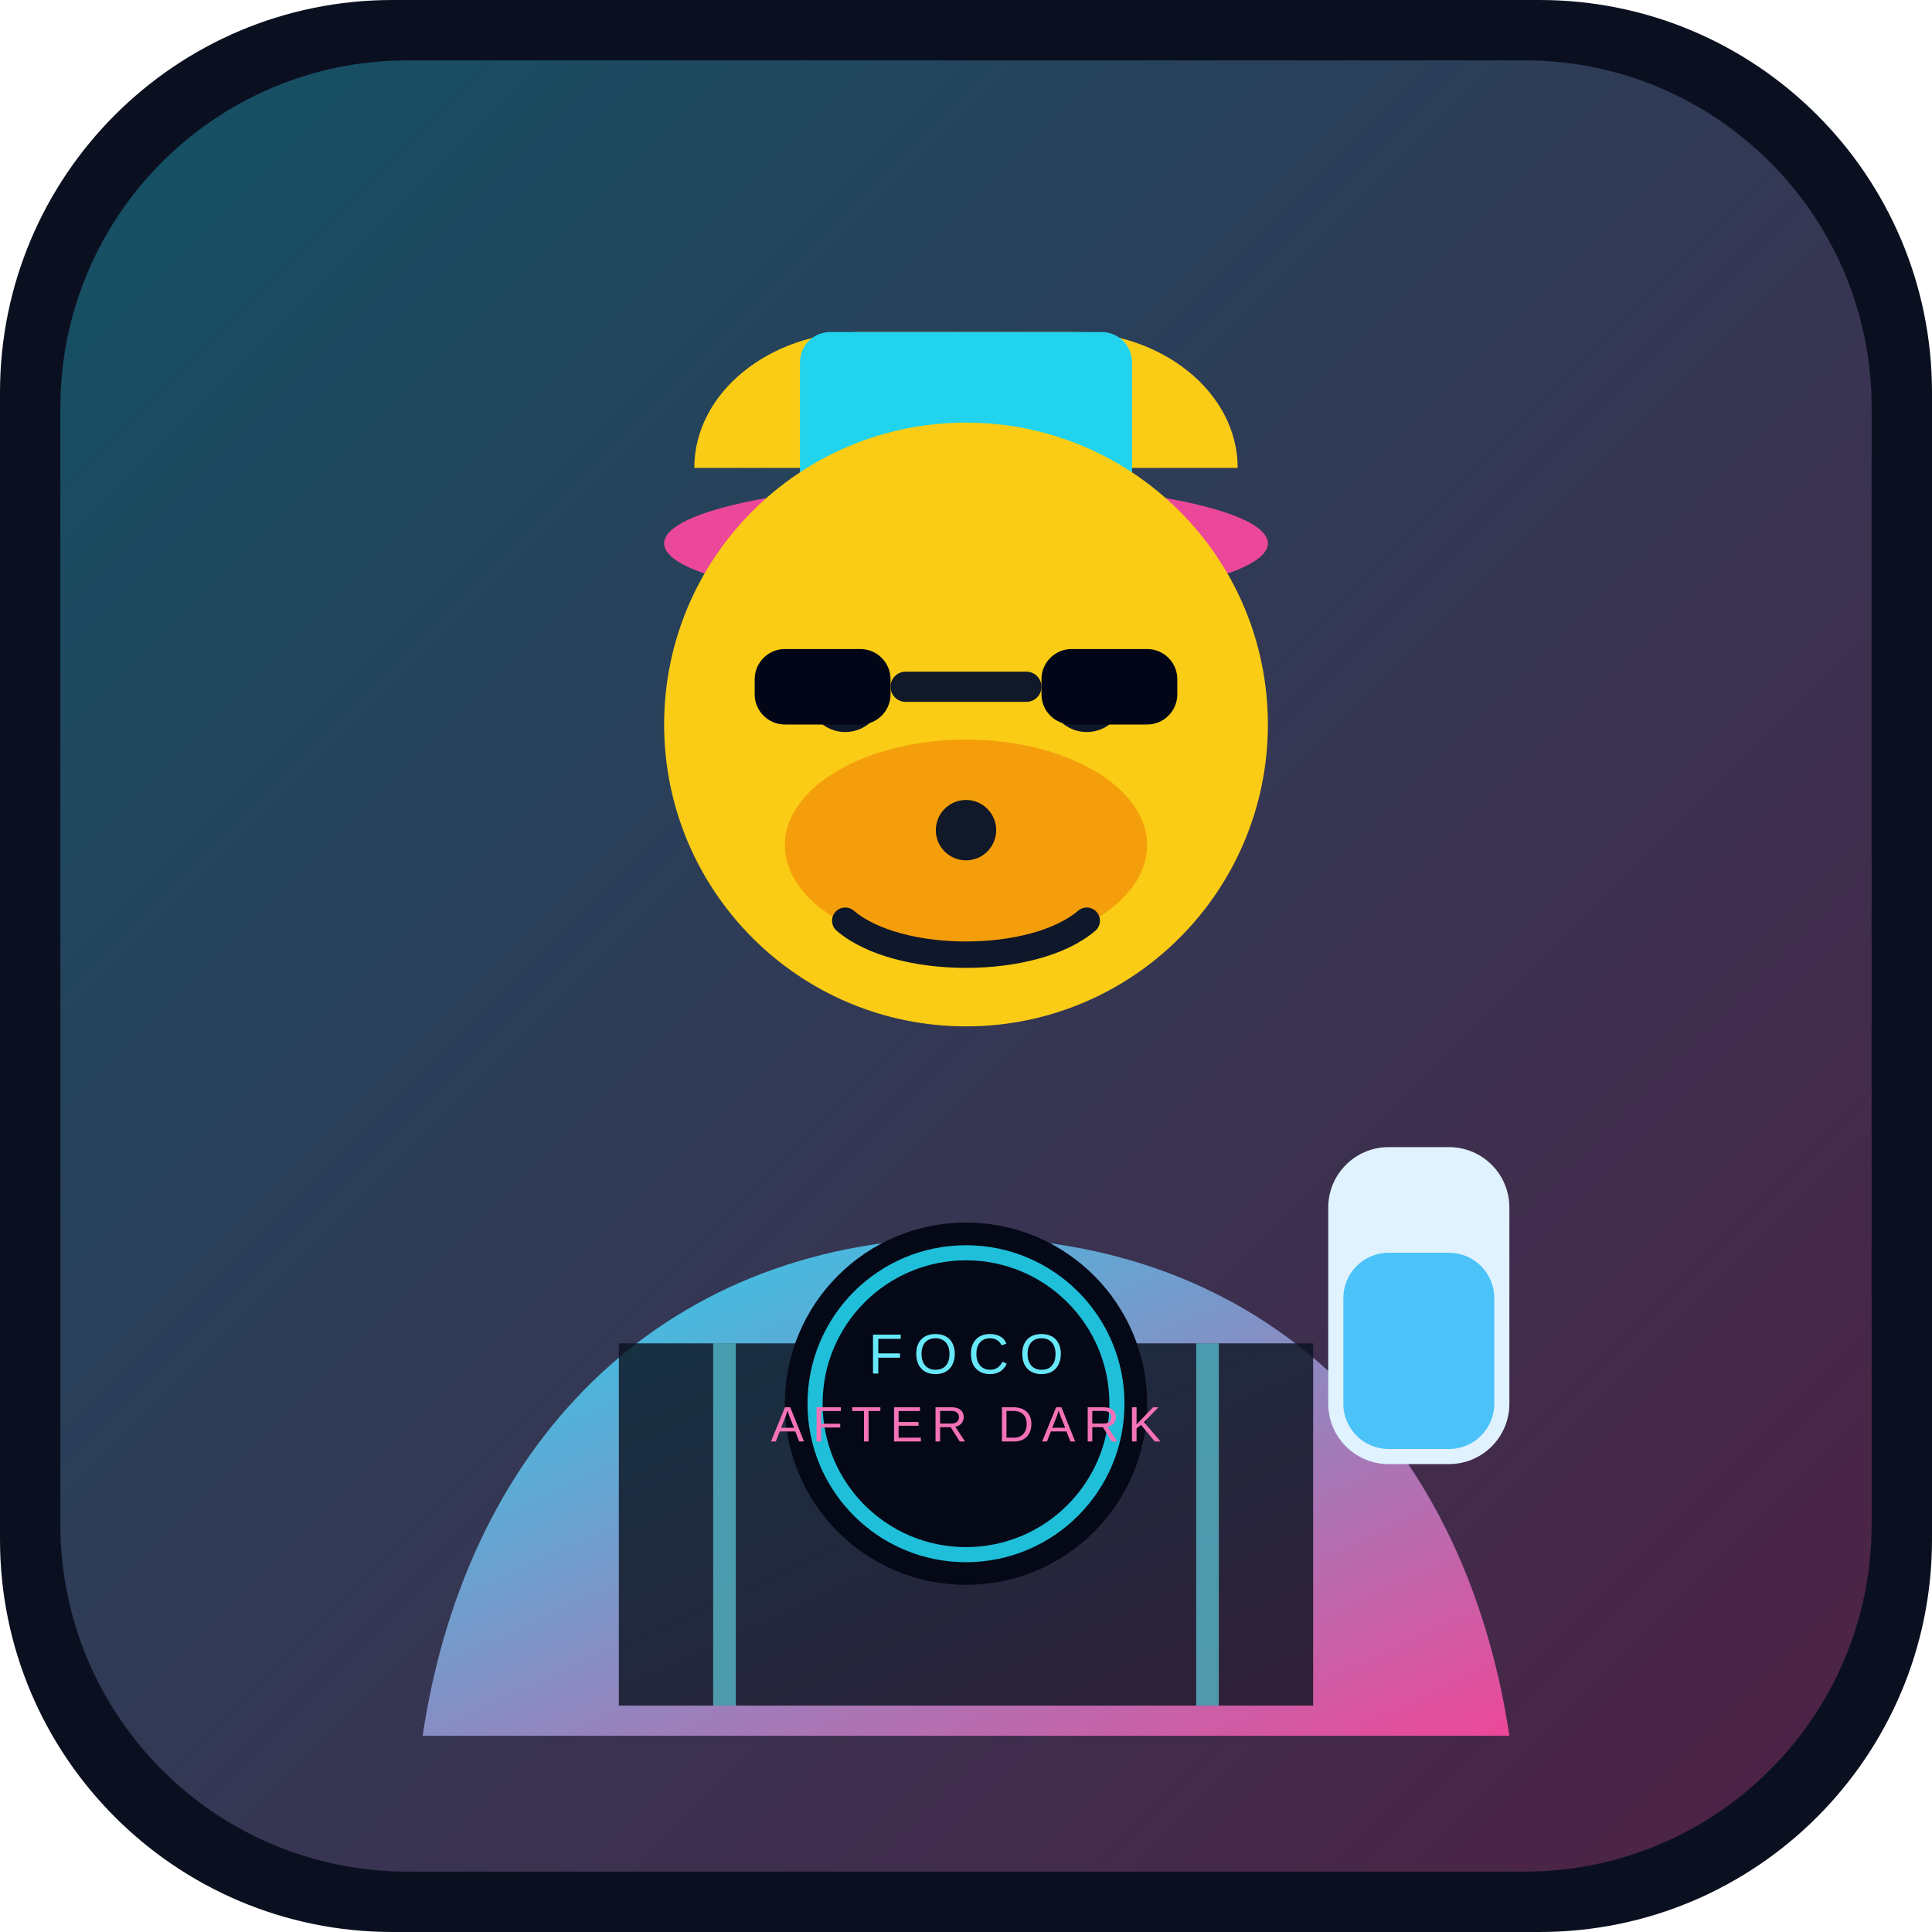
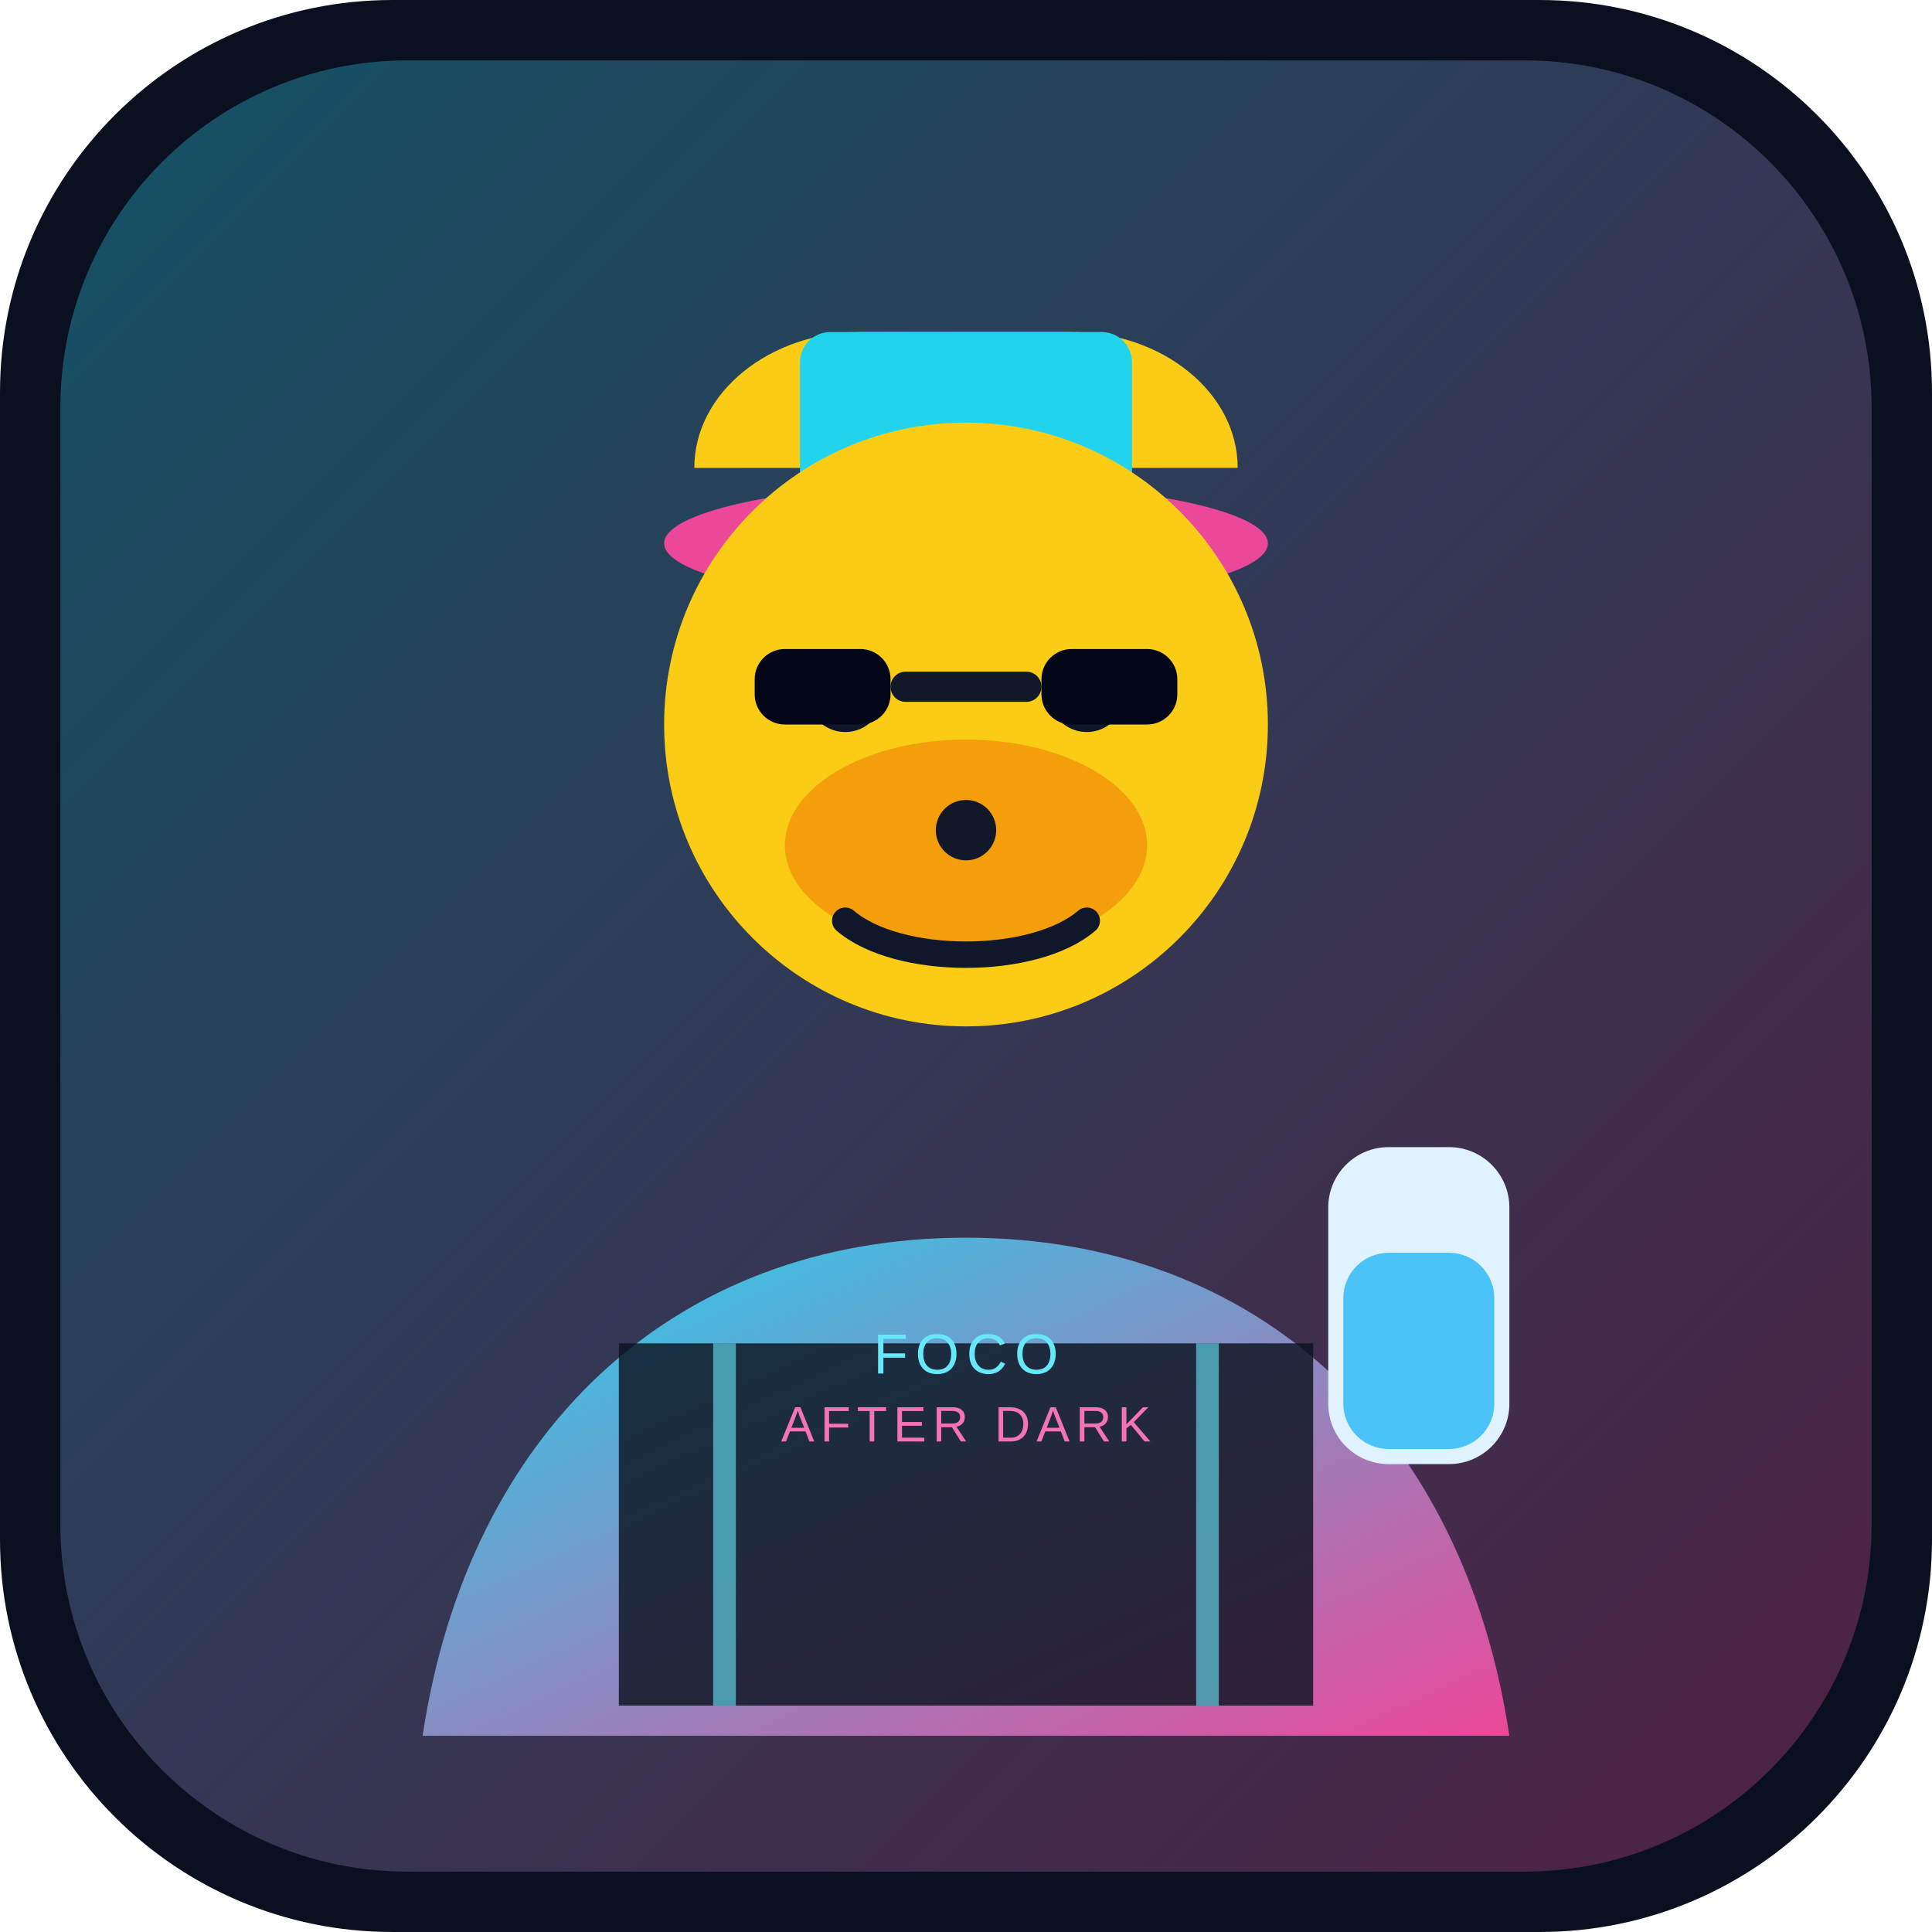
<svg xmlns="http://www.w3.org/2000/svg" viewBox="0 0 256 256" role="img" aria-label="Tequila Toucan">
  <defs>
    <linearGradient id="bg" x1="0" y1="0" x2="1" y2="1">
      <stop offset="0%" stop-color="#22d3ee" stop-opacity="0.34" />
      <stop offset="100%" stop-color="#ec4899" stop-opacity="0.30" />
    </linearGradient>
    <linearGradient id="shirt" x1="0" y1="0" x2="1" y2="1">
      <stop offset="0%" stop-color="#22d3ee" />
      <stop offset="100%" stop-color="#ec4899" />
    </linearGradient>
  </defs>
  <rect width="256" height="256" rx="52" fill="#0b1020" />
  <rect x="8" y="8" width="240" height="240" rx="46" fill="url(#bg)" />
  <path d="M92 62c0-10 10-18 22-18h28c12 0 22 8 22 18" fill="#facc15" />
  <rect x="106" y="44" width="44" height="28" rx="4" fill="#22d3ee" />
  <ellipse cx="128" cy="72" rx="40" ry="8" fill="#ec4899" />
  <circle cx="128" cy="96" r="40" fill="#facc15" />
  <ellipse cx="128" cy="112" rx="24" ry="14" fill="#f59e0b" />
  <circle cx="112" cy="92" r="5" fill="#0f172a" />
  <circle cx="144" cy="92" r="5" fill="#0f172a" />
  <rect x="100" y="86" width="18" height="10" rx="4" fill="#020617" />
  <rect x="138" y="86" width="18" height="10" rx="4" fill="#020617" />
  <rect x="118" y="89" width="20" height="4" rx="2" fill="#111827" />
  <circle cx="128" cy="110" r="4" fill="#111827" />
  <path d="M112 122c7 6 25 6 32 0" fill="none" stroke="#0f172a" stroke-width="3.5" stroke-linecap="round" />
  <path d="M56 230c6-40 33-66 72-66s66 26 72 66" fill="url(#shirt)" />
  <path d="M82 178h92v48H82z" fill="#0b1220" opacity="0.82" />
  <path d="M96 178v48M160 178v48" stroke="#67e8f9" stroke-width="3" opacity="0.6" />
-   <circle cx="128" cy="186" r="24" fill="#050816" />
-   <circle cx="128" cy="186" r="20" fill="none" stroke="#22d3ee" stroke-width="2" opacity="0.9" />
-   <text x="128" y="182" text-anchor="middle" font-family="Arial, sans-serif" font-size="7.5" fill="#67e8f9" letter-spacing="1.4">FOCO</text>
-   <text x="128" y="191" text-anchor="middle" font-family="Arial, sans-serif" font-size="6.6" fill="#f472b6" letter-spacing="1.1">AFTER DARK</text>
+   <text x="128" y="182" text-anchor="middle" font-family="Arial, sans-serif" font-size="7.5" fill="#67e8f9" letter-spacing="0.95">FOCO</text>
+   <text x="128" y="191" text-anchor="middle" font-family="Arial, sans-serif" font-size="6.6" fill="#f472b6" letter-spacing="0.8">AFTER DARK</text>
  <rect x="176" y="152" width="24" height="42" rx="8" fill="#e0f2fe" />
  <rect x="178" y="166" width="20" height="26" rx="6" fill="#38bdf8" opacity="0.88" />
</svg>
